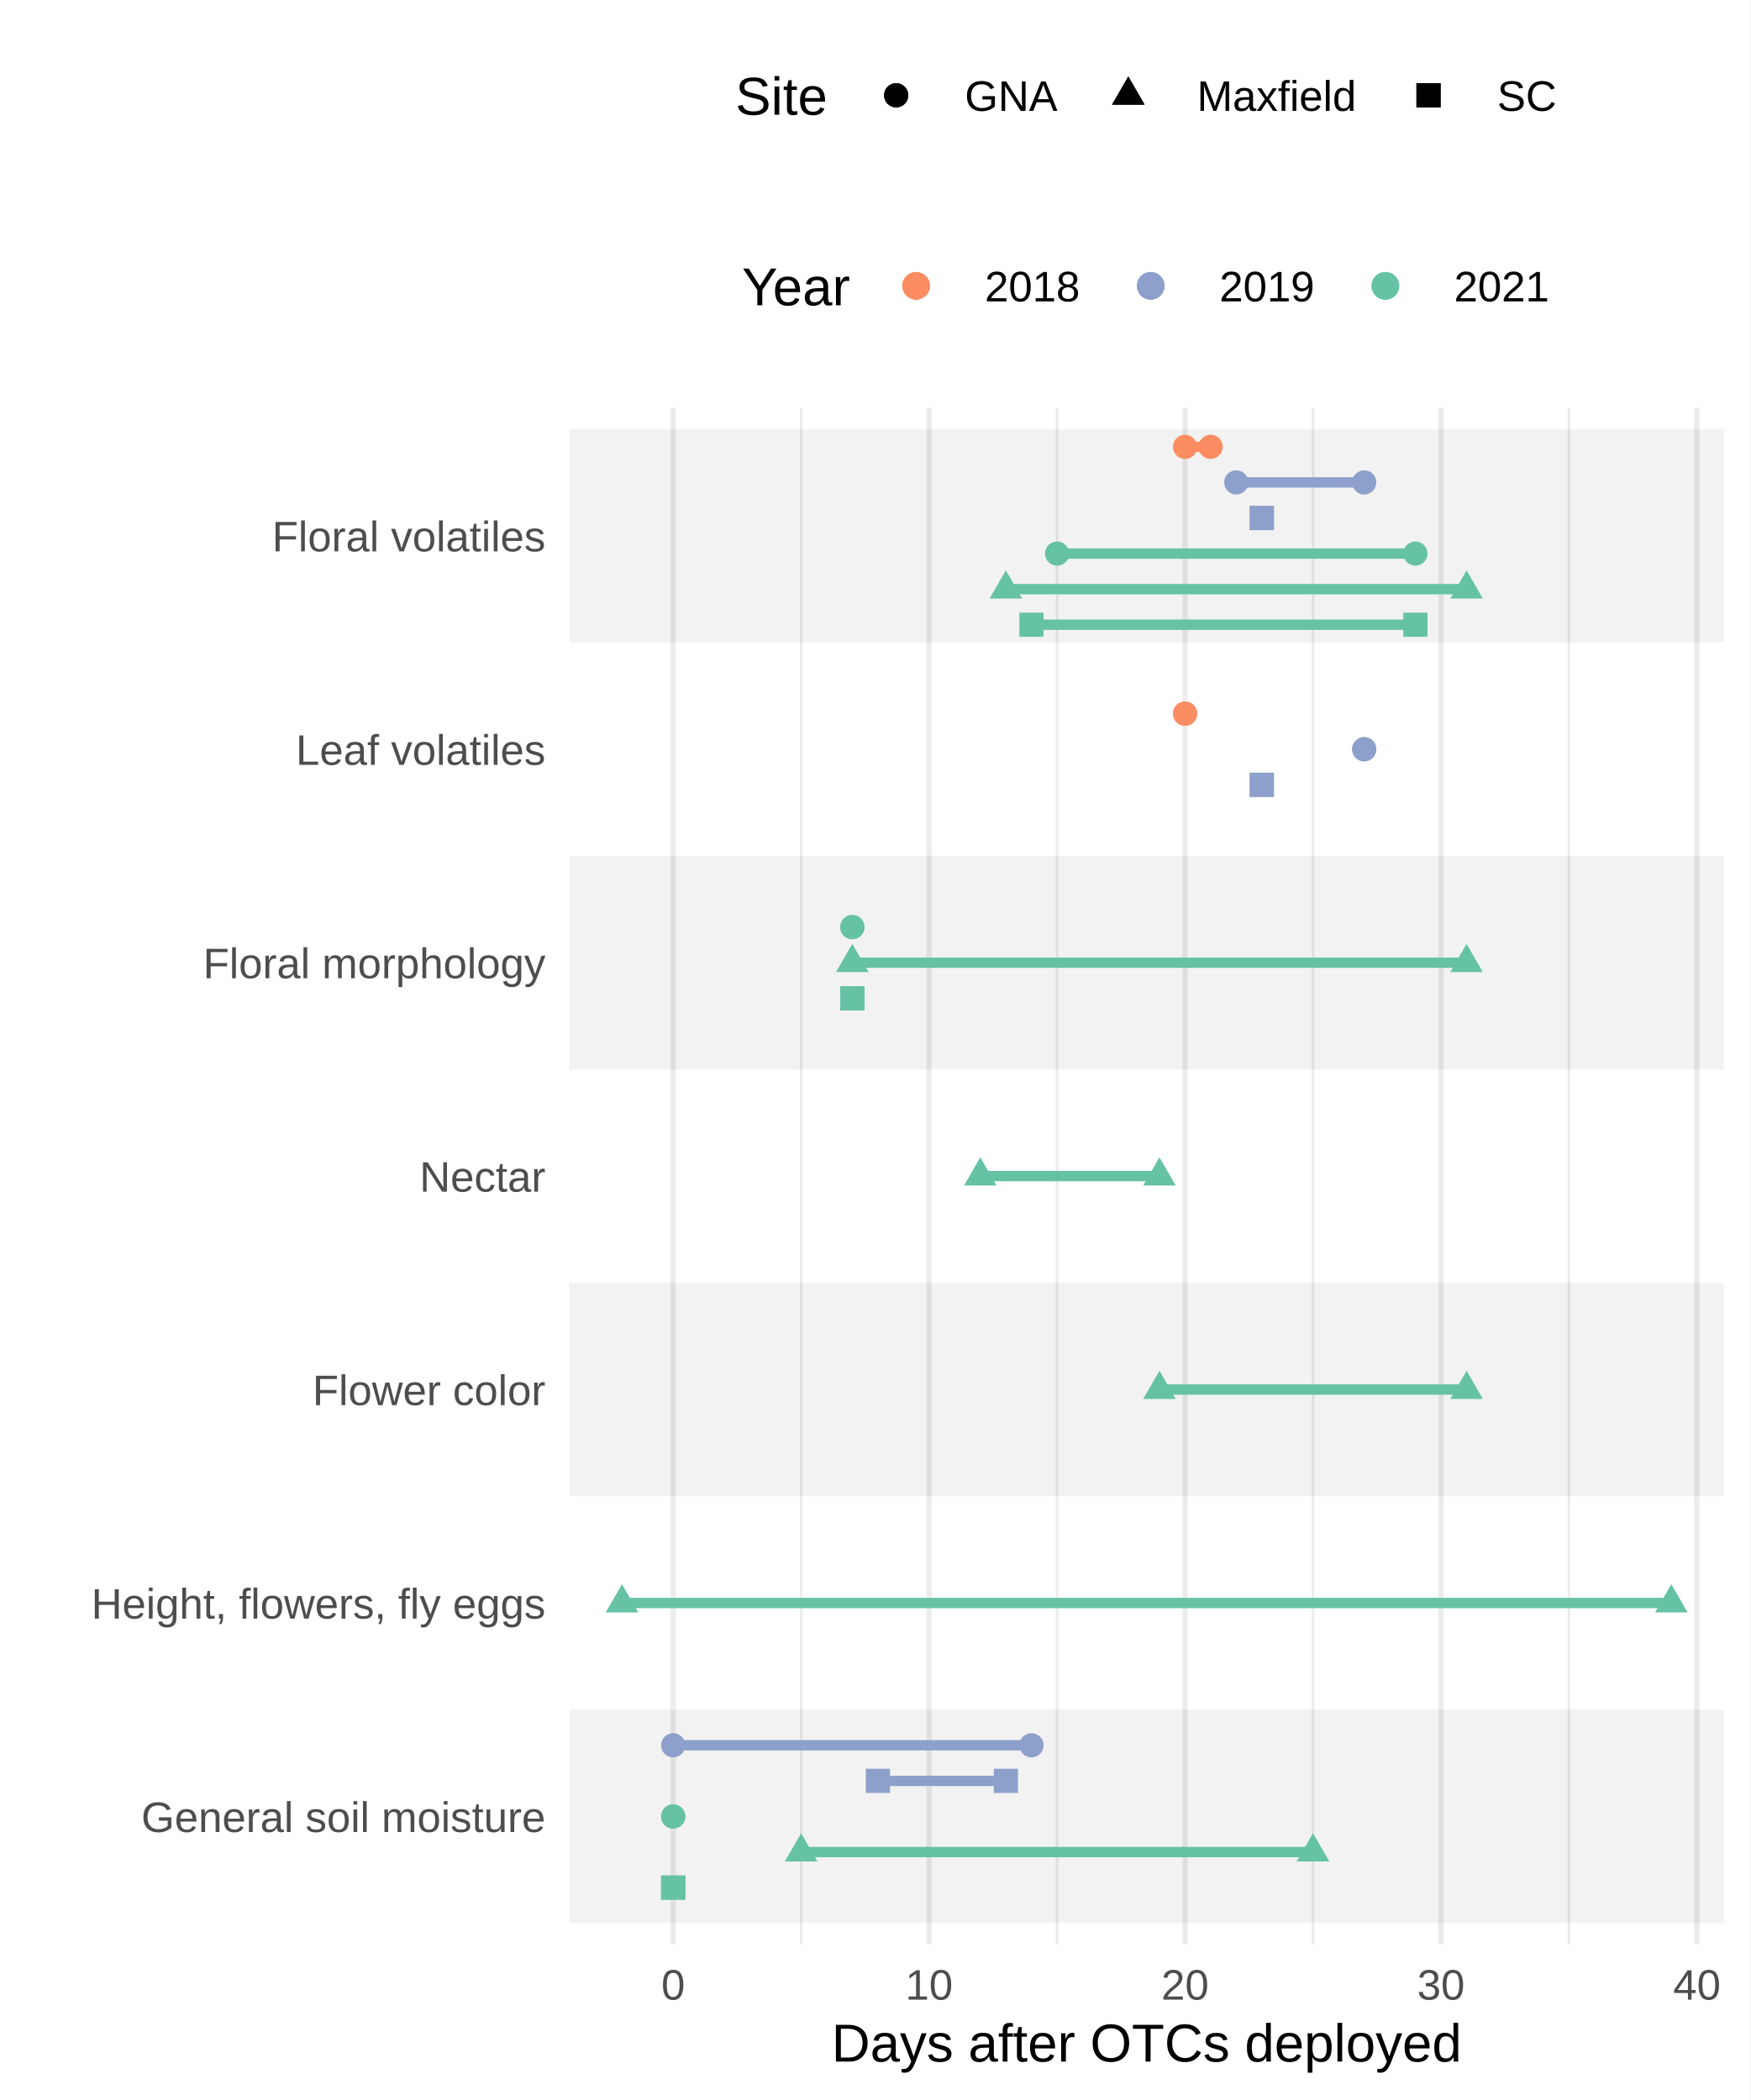
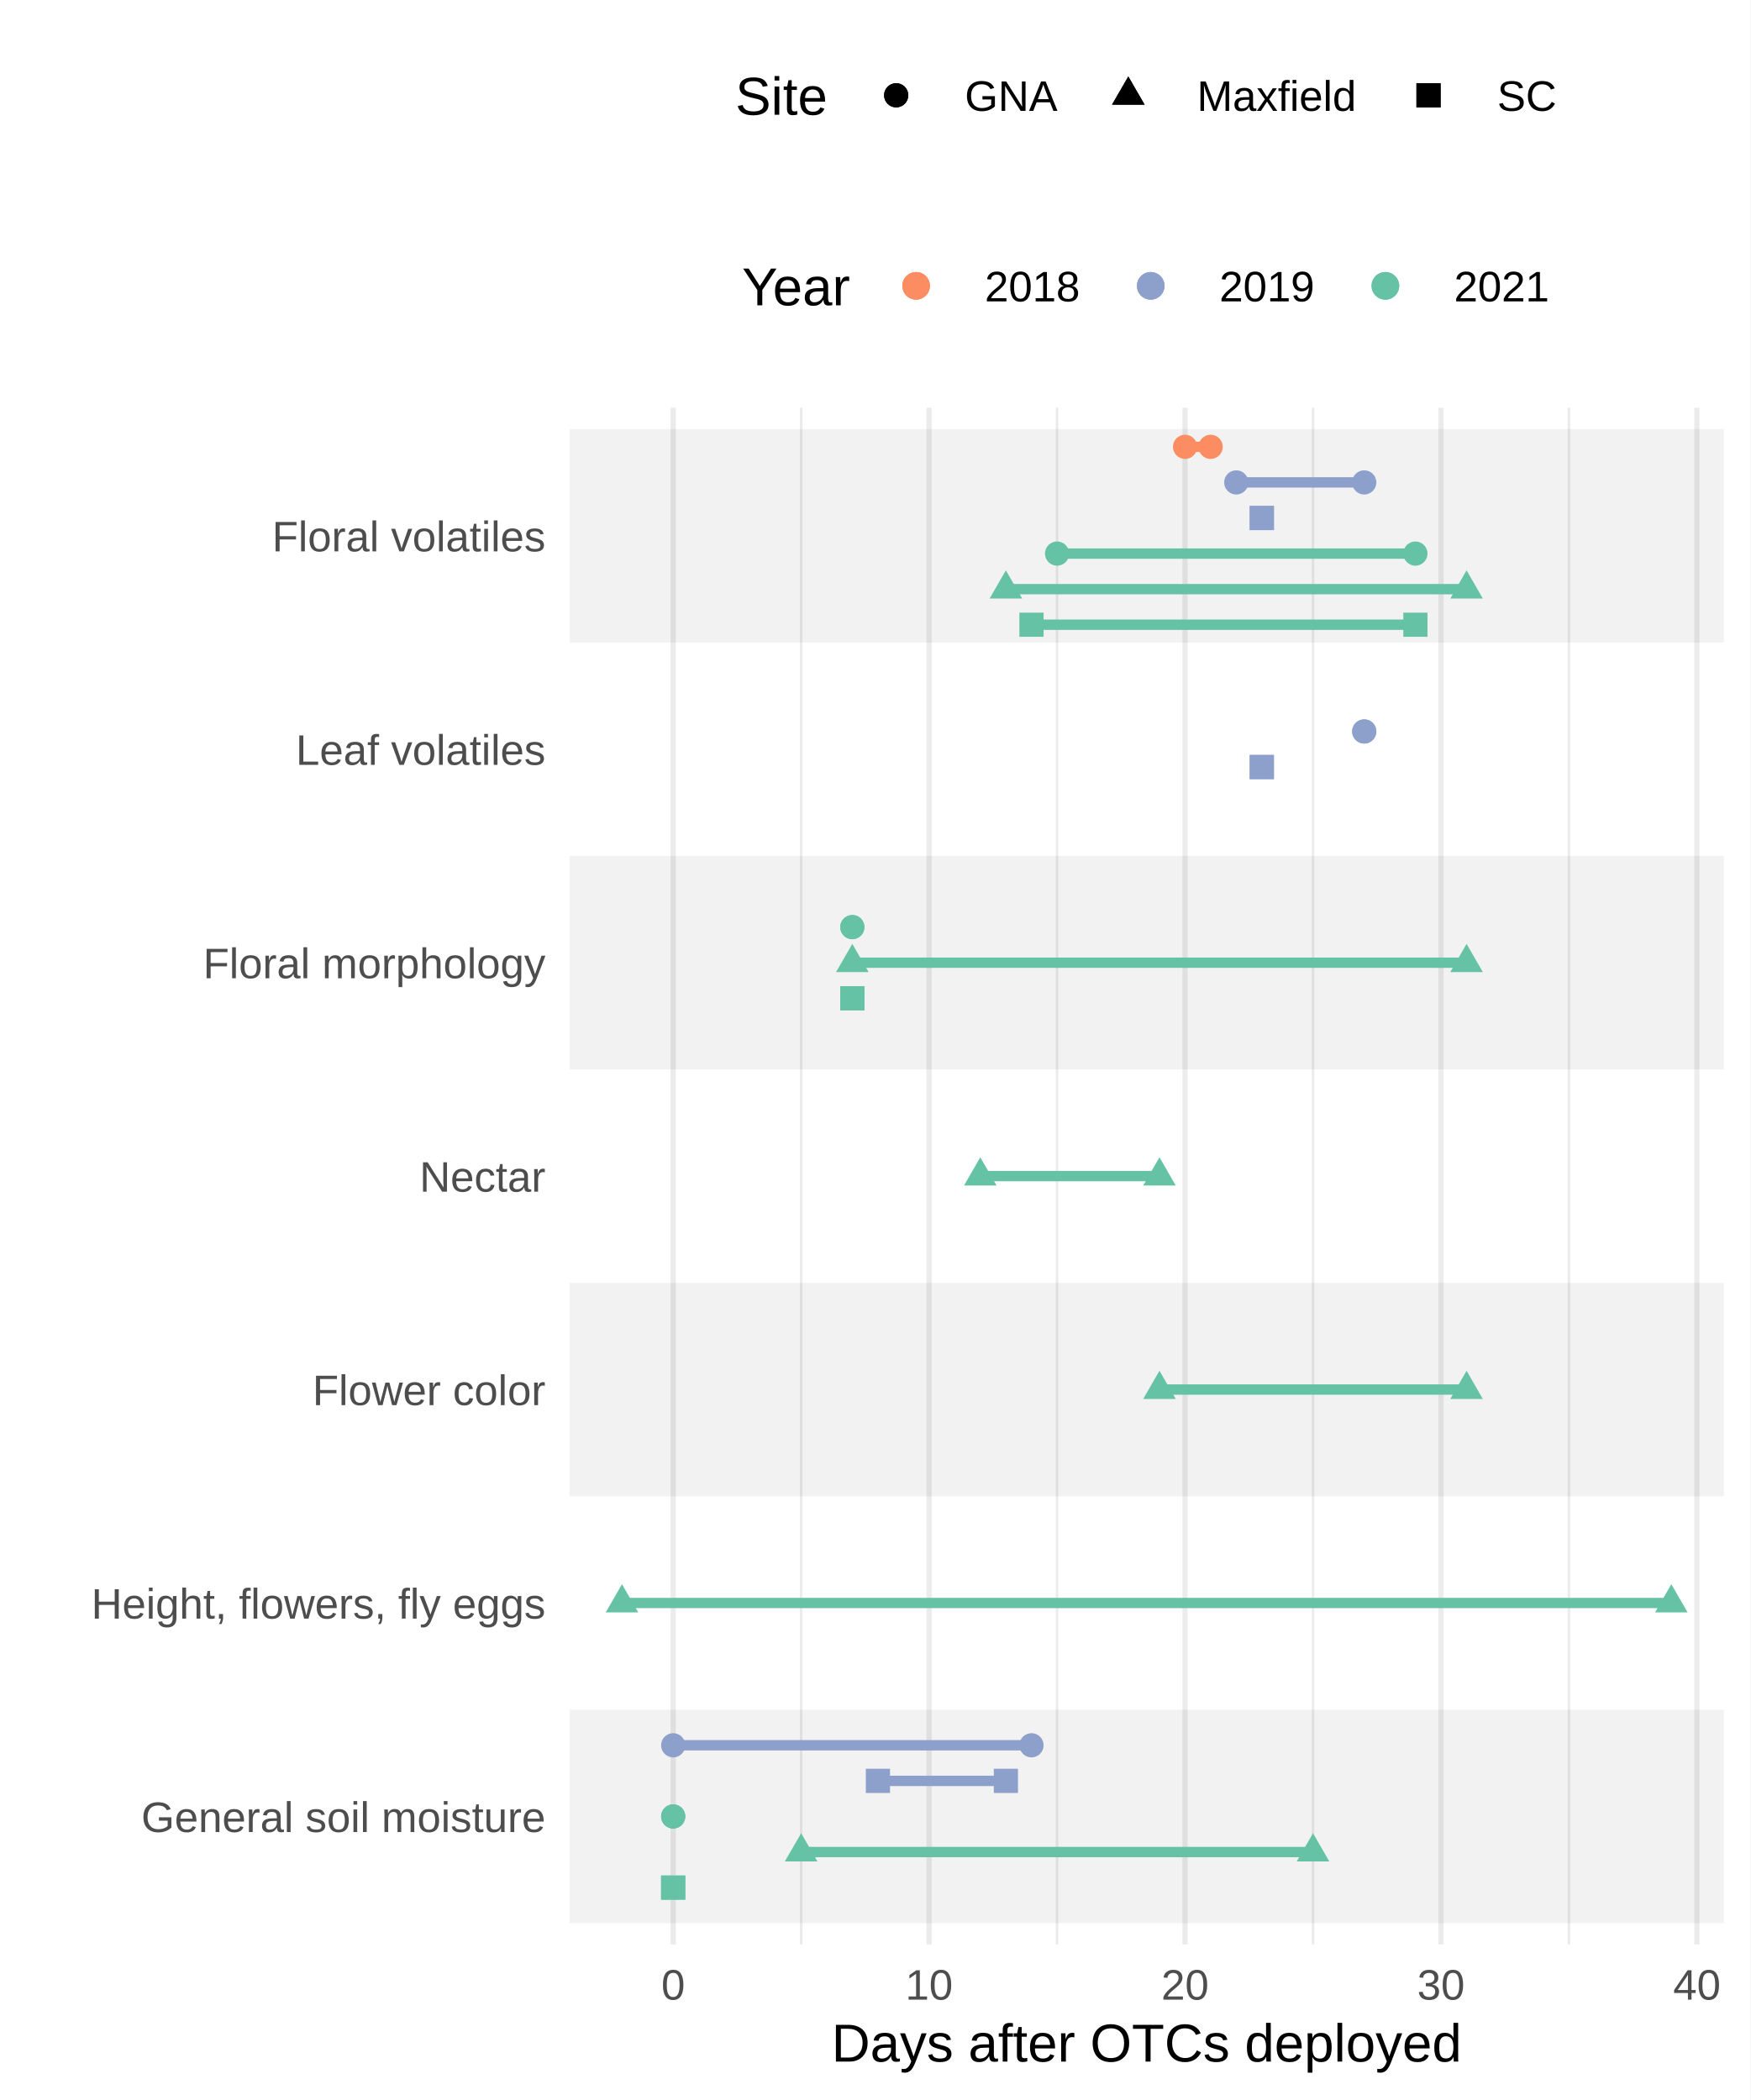
<svg xmlns="http://www.w3.org/2000/svg" class="svglite" width="360.00pt" height="432.00pt" viewBox="0 0 360.00 432.00">
  <defs>
    <style type="text/css">
    .svglite line, .svglite polyline, .svglite polygon, .svglite path, .svglite rect, .svglite circle {
      fill: none;
      stroke: #000000;
      stroke-linecap: round;
      stroke-linejoin: round;
      stroke-miterlimit: 10.00;
    }
    .svglite text {
      white-space: pre;
    }
  </style>
  </defs>
  <rect width="100%" height="100%" style="stroke: none; fill: #FFFFFF;" />
  <defs>
    <clipPath id="cpMC4wMHwzNjAuMDB8MC4wMHw0MzIuMDA=">
      <rect x="0.00" y="0.00" width="360.00" height="432.00" />
    </clipPath>
  </defs>
  <g clip-path="url(#cpMC4wMHwzNjAuMDB8MC4wMHw0MzIuMDA=)">
</g>
  <defs>
    <clipPath id="cpMTE3LjEzfDM1NC41Mnw4My44OHw0MDAuMDE=">
      <rect x="117.13" y="83.88" width="237.39" height="316.14" />
    </clipPath>
  </defs>
  <g clip-path="url(#cpMTE3LjEzfDM1NC41Mnw4My44OHw0MDAuMDE=)">
    <polyline points="164.77,400.01 164.77,83.88 " style="stroke-width: 0.53; stroke: #EBEBEB; stroke-linecap: butt;" />
    <polyline points="217.40,400.01 217.40,83.88 " style="stroke-width: 0.53; stroke: #EBEBEB; stroke-linecap: butt;" />
    <polyline points="270.04,400.01 270.04,83.88 " style="stroke-width: 0.53; stroke: #EBEBEB; stroke-linecap: butt;" />
    <polyline points="322.68,400.01 322.68,83.88 " style="stroke-width: 0.53; stroke: #EBEBEB; stroke-linecap: butt;" />
    <polyline points="138.45,400.01 138.45,83.88 " style="stroke-width: 1.07; stroke: #EBEBEB; stroke-linecap: butt;" />
    <polyline points="191.08,400.01 191.08,83.88 " style="stroke-width: 1.07; stroke: #EBEBEB; stroke-linecap: butt;" />
    <polyline points="243.72,400.01 243.72,83.88 " style="stroke-width: 1.07; stroke: #EBEBEB; stroke-linecap: butt;" />
    <polyline points="296.36,400.01 296.36,83.88 " style="stroke-width: 1.07; stroke: #EBEBEB; stroke-linecap: butt;" />
    <polyline points="348.99,400.01 348.99,83.88 " style="stroke-width: 1.07; stroke: #EBEBEB; stroke-linecap: butt;" />
    <rect x="117.13" y="351.71" width="237.39" height="43.91" style="stroke-width: 1.07; stroke: none; stroke-linecap: square; stroke-linejoin: miter; fill: #000000; fill-opacity: 0.051;" />
    <rect x="117.13" y="307.81" width="237.39" height="43.91" style="stroke-width: 1.07; stroke: none; stroke-linecap: square; stroke-linejoin: miter; fill: #FFFFFF; fill-opacity: 0.051;" />
    <rect x="117.13" y="263.90" width="237.39" height="43.91" style="stroke-width: 1.07; stroke: none; stroke-linecap: square; stroke-linejoin: miter; fill: #000000; fill-opacity: 0.051;" />
    <rect x="117.13" y="219.99" width="237.39" height="43.91" style="stroke-width: 1.07; stroke: none; stroke-linecap: square; stroke-linejoin: miter; fill: #FFFFFF; fill-opacity: 0.051;" />
    <rect x="117.13" y="176.08" width="237.39" height="43.91" style="stroke-width: 1.07; stroke: none; stroke-linecap: square; stroke-linejoin: miter; fill: #000000; fill-opacity: 0.051;" />
    <rect x="117.13" y="132.17" width="237.39" height="43.91" style="stroke-width: 1.07; stroke: none; stroke-linecap: square; stroke-linejoin: miter; fill: #FFFFFF; fill-opacity: 0.051;" />
    <rect x="117.13" y="88.27" width="237.39" height="43.91" style="stroke-width: 1.07; stroke: none; stroke-linecap: square; stroke-linejoin: miter; fill: #000000; fill-opacity: 0.051;" />
    <line x1="138.45" y1="388.30" x2="138.45" y2="388.30" style="stroke-width: 2.13; stroke: #66C2A5; stroke-linecap: butt;" />
    <line x1="164.77" y1="380.99" x2="270.04" y2="380.99" style="stroke-width: 2.13; stroke: #66C2A5; stroke-linecap: butt;" />
    <line x1="138.45" y1="373.67" x2="138.45" y2="373.67" style="stroke-width: 2.13; stroke: #66C2A5; stroke-linecap: butt;" />
    <line x1="180.56" y1="366.35" x2="206.87" y2="366.35" style="stroke-width: 2.13; stroke: #8DA0CB; stroke-linecap: butt;" />
    <line x1="138.45" y1="359.03" x2="212.14" y2="359.03" style="stroke-width: 2.13; stroke: #8DA0CB; stroke-linecap: butt;" />
    <line x1="127.92" y1="329.76" x2="343.73" y2="329.76" style="stroke-width: 2.13; stroke: #66C2A5; stroke-linecap: butt;" />
    <line x1="238.46" y1="285.85" x2="301.62" y2="285.85" style="stroke-width: 2.13; stroke: #66C2A5; stroke-linecap: butt;" />
    <line x1="201.61" y1="241.94" x2="238.46" y2="241.94" style="stroke-width: 2.13; stroke: #66C2A5; stroke-linecap: butt;" />
    <line x1="175.29" y1="205.35" x2="175.29" y2="205.35" style="stroke-width: 2.13; stroke: #66C2A5; stroke-linecap: butt;" />
    <line x1="175.29" y1="198.04" x2="301.62" y2="198.04" style="stroke-width: 2.13; stroke: #66C2A5; stroke-linecap: butt;" />
    <line x1="175.29" y1="190.72" x2="175.29" y2="190.72" style="stroke-width: 2.13; stroke: #66C2A5; stroke-linecap: butt;" />
-     <line x1="259.51" y1="161.45" x2="259.51" y2="161.45" style="stroke-width: 2.13; stroke: #8DA0CB; stroke-linecap: butt;" />
-     <line x1="280.57" y1="154.13" x2="280.57" y2="154.13" style="stroke-width: 2.13; stroke: #8DA0CB; stroke-linecap: butt;" />
-     <line x1="243.72" y1="146.81" x2="243.72" y2="146.81" style="stroke-width: 2.13; stroke: #FC8D62; stroke-linecap: butt;" />
+     <line x1="259.51" y1="157.79" x2="259.51" y2="157.79" style="stroke-width: 2.13; stroke: #8DA0CB; stroke-linecap: butt;" />
+     <line x1="280.57" y1="150.47" x2="280.57" y2="150.47" style="stroke-width: 2.13; stroke: #8DA0CB; stroke-linecap: butt;" />
    <line x1="212.14" y1="128.51" x2="291.09" y2="128.51" style="stroke-width: 2.13; stroke: #66C2A5; stroke-linecap: butt;" />
    <line x1="206.87" y1="121.20" x2="301.62" y2="121.20" style="stroke-width: 2.13; stroke: #66C2A5; stroke-linecap: butt;" />
    <line x1="217.40" y1="113.88" x2="291.09" y2="113.88" style="stroke-width: 2.13; stroke: #66C2A5; stroke-linecap: butt;" />
    <line x1="259.51" y1="106.56" x2="259.51" y2="106.56" style="stroke-width: 2.13; stroke: #8DA0CB; stroke-linecap: butt;" />
    <line x1="254.25" y1="99.24" x2="280.57" y2="99.24" style="stroke-width: 2.13; stroke: #8DA0CB; stroke-linecap: butt;" />
    <line x1="243.72" y1="91.92" x2="248.98" y2="91.92" style="stroke-width: 2.13; stroke: #FC8D62; stroke-linecap: butt;" />
    <polygon points="135.96,390.79 140.94,390.79 140.94,385.82 135.96,385.82 " style="stroke-width: 0.71; stroke: none; fill: #66C2A5;" />
    <polygon points="164.77,377.12 168.12,382.92 161.41,382.92 " style="stroke-width: 0.71; stroke: none; fill: #66C2A5;" />
    <circle cx="138.45" cy="373.67" r="2.49" style="stroke-width: 0.71; stroke: none; fill: #66C2A5;" />
    <polygon points="178.07,368.84 183.04,368.84 183.04,363.86 178.07,363.86 " style="stroke-width: 0.71; stroke: none; fill: #8DA0CB;" />
    <circle cx="138.45" cy="359.03" r="2.49" style="stroke-width: 0.71; stroke: none; fill: #8DA0CB;" />
    <polygon points="127.92,325.89 131.27,331.70 124.57,331.70 " style="stroke-width: 0.71; stroke: none; fill: #66C2A5;" />
    <polygon points="238.46,281.98 241.81,287.79 235.11,287.79 " style="stroke-width: 0.71; stroke: none; fill: #66C2A5;" />
    <polygon points="201.61,238.07 204.96,243.88 198.26,243.88 " style="stroke-width: 0.71; stroke: none; fill: #66C2A5;" />
    <polygon points="172.80,207.84 177.78,207.84 177.78,202.87 172.80,202.87 " style="stroke-width: 0.71; stroke: none; fill: #66C2A5;" />
    <polygon points="175.29,194.17 178.64,199.97 171.94,199.97 " style="stroke-width: 0.71; stroke: none; fill: #66C2A5;" />
    <circle cx="175.29" cy="190.72" r="2.49" style="stroke-width: 0.71; stroke: none; fill: #66C2A5;" />
-     <polygon points="257.02,163.93 262.00,163.93 262.00,158.96 257.02,158.96 " style="stroke-width: 0.71; stroke: none; fill: #8DA0CB;" />
-     <circle cx="280.57" cy="154.13" r="2.49" style="stroke-width: 0.71; stroke: none; fill: #8DA0CB;" />
-     <circle cx="243.72" cy="146.81" r="2.49" style="stroke-width: 0.71; stroke: none; fill: #FC8D62;" />
+     <polygon points="257.02,160.28 262.00,160.28 262.00,155.30 257.02,155.30 " style="stroke-width: 0.71; stroke: none; fill: #8DA0CB;" />
+     <circle cx="280.57" cy="150.47" r="2.49" style="stroke-width: 0.71; stroke: none; fill: #8DA0CB;" />
    <polygon points="209.65,131.00 214.63,131.00 214.63,126.03 209.65,126.03 " style="stroke-width: 0.71; stroke: none; fill: #66C2A5;" />
    <polygon points="206.87,117.33 210.23,123.13 203.52,123.13 " style="stroke-width: 0.71; stroke: none; fill: #66C2A5;" />
    <circle cx="217.40" cy="113.88" r="2.49" style="stroke-width: 0.71; stroke: none; fill: #66C2A5;" />
    <polygon points="257.02,109.05 262.00,109.05 262.00,104.07 257.02,104.07 " style="stroke-width: 0.71; stroke: none; fill: #8DA0CB;" />
    <circle cx="254.25" cy="99.24" r="2.49" style="stroke-width: 0.71; stroke: none; fill: #8DA0CB;" />
    <circle cx="243.72" cy="91.92" r="2.49" style="stroke-width: 0.71; stroke: none; fill: #FC8D62;" />
    <polygon points="135.96,390.79 140.94,390.79 140.94,385.82 135.96,385.82 " style="stroke-width: 0.71; stroke: none; fill: #66C2A5;" />
    <polygon points="270.04,377.12 273.39,382.92 266.69,382.92 " style="stroke-width: 0.71; stroke: none; fill: #66C2A5;" />
    <circle cx="138.45" cy="373.67" r="2.49" style="stroke-width: 0.71; stroke: none; fill: #66C2A5;" />
    <polygon points="204.39,368.84 209.36,368.84 209.36,363.86 204.39,363.86 " style="stroke-width: 0.71; stroke: none; fill: #8DA0CB;" />
    <circle cx="212.14" cy="359.03" r="2.49" style="stroke-width: 0.71; stroke: none; fill: #8DA0CB;" />
    <polygon points="343.73,325.89 347.08,331.70 340.38,331.70 " style="stroke-width: 0.71; stroke: none; fill: #66C2A5;" />
    <polygon points="301.62,281.98 304.97,287.79 298.27,287.79 " style="stroke-width: 0.71; stroke: none; fill: #66C2A5;" />
    <polygon points="238.46,238.07 241.81,243.88 235.11,243.88 " style="stroke-width: 0.71; stroke: none; fill: #66C2A5;" />
    <polygon points="172.80,207.84 177.78,207.84 177.78,202.87 172.80,202.87 " style="stroke-width: 0.71; stroke: none; fill: #66C2A5;" />
    <polygon points="301.62,194.17 304.97,199.97 298.27,199.97 " style="stroke-width: 0.71; stroke: none; fill: #66C2A5;" />
    <circle cx="175.29" cy="190.72" r="2.49" style="stroke-width: 0.71; stroke: none; fill: #66C2A5;" />
-     <polygon points="257.02,163.93 262.00,163.93 262.00,158.96 257.02,158.96 " style="stroke-width: 0.71; stroke: none; fill: #8DA0CB;" />
-     <circle cx="280.57" cy="154.13" r="2.49" style="stroke-width: 0.71; stroke: none; fill: #8DA0CB;" />
-     <circle cx="243.72" cy="146.81" r="2.49" style="stroke-width: 0.71; stroke: none; fill: #FC8D62;" />
+     <polygon points="257.02,160.28 262.00,160.28 262.00,155.30 257.02,155.30 " style="stroke-width: 0.71; stroke: none; fill: #8DA0CB;" />
+     <circle cx="280.57" cy="150.47" r="2.49" style="stroke-width: 0.71; stroke: none; fill: #8DA0CB;" />
    <polygon points="288.61,131.00 293.58,131.00 293.58,126.03 288.61,126.03 " style="stroke-width: 0.71; stroke: none; fill: #66C2A5;" />
    <polygon points="301.62,117.33 304.97,123.13 298.27,123.13 " style="stroke-width: 0.71; stroke: none; fill: #66C2A5;" />
    <circle cx="291.09" cy="113.88" r="2.49" style="stroke-width: 0.71; stroke: none; fill: #66C2A5;" />
    <polygon points="257.02,109.05 262.00,109.05 262.00,104.07 257.02,104.07 " style="stroke-width: 0.71; stroke: none; fill: #8DA0CB;" />
    <circle cx="280.57" cy="99.24" r="2.49" style="stroke-width: 0.71; stroke: none; fill: #8DA0CB;" />
    <circle cx="248.98" cy="91.92" r="2.49" style="stroke-width: 0.71; stroke: none; fill: #FC8D62;" />
  </g>
  <g clip-path="url(#cpMC4wMHwzNjAuMDB8MC4wMHw0MzIuMDA=)">
    <text x="112.20" y="376.88" text-anchor="end" style="font-size: 8.80px;fill: #4D4D4D; font-family: &quot;Arial&quot;;">General soil moisture</text>
    <text x="112.20" y="332.97" text-anchor="end" style="font-size: 8.80px;fill: #4D4D4D; font-family: &quot;Arial&quot;;">Height, flowers, fly eggs</text>
    <text x="112.20" y="289.06" text-anchor="end" style="font-size: 8.80px;fill: #4D4D4D; font-family: &quot;Arial&quot;;">Flower color</text>
    <text x="112.20" y="245.15" text-anchor="end" style="font-size: 8.80px;fill: #4D4D4D; font-family: &quot;Arial&quot;;">Nectar</text>
    <text x="112.20" y="201.24" text-anchor="end" style="font-size: 8.80px;fill: #4D4D4D; font-family: &quot;Arial&quot;;">Floral morphology</text>
    <text x="112.20" y="157.34" text-anchor="end" style="font-size: 8.80px;fill: #4D4D4D; font-family: &quot;Arial&quot;;">Leaf volatiles</text>
    <text x="112.20" y="113.43" text-anchor="end" style="font-size: 8.80px;fill: #4D4D4D; font-family: &quot;Arial&quot;;">Floral volatiles</text>
    <text x="138.45" y="411.36" text-anchor="middle" style="font-size: 8.80px;fill: #4D4D4D; font-family: &quot;Arial&quot;;">0</text>
    <text x="191.08" y="411.36" text-anchor="middle" style="font-size: 8.80px;fill: #4D4D4D; font-family: &quot;Arial&quot;;">10</text>
    <text x="243.72" y="411.36" text-anchor="middle" style="font-size: 8.80px;fill: #4D4D4D; font-family: &quot;Arial&quot;;">20</text>
    <text x="296.36" y="411.36" text-anchor="middle" style="font-size: 8.80px;fill: #4D4D4D; font-family: &quot;Arial&quot;;">30</text>
    <text x="348.99" y="411.36" text-anchor="middle" style="font-size: 8.80px;fill: #4D4D4D; font-family: &quot;Arial&quot;;">40</text>
    <text x="235.82" y="424.10" text-anchor="middle" style="font-size: 11.00px; font-family: &quot;Arial&quot;;">Days after OTCs deployed</text>
    <text x="151.23" y="23.61" style="font-size: 11.00px; font-family: &quot;Arial&quot;;">Site</text>
    <circle cx="184.31" cy="19.60" r="2.49" style="stroke-width: 0.71; stroke: none; fill: #000000;" />
    <circle cx="184.31" cy="19.60" r="2.49" style="stroke-width: 0.71; stroke: none; fill: #000000;" />
    <polygon points="232.05,15.73 235.40,21.53 228.70,21.53 " style="stroke-width: 0.71; stroke: none; fill: #000000;" />
    <polygon points="232.05,15.73 235.40,21.53 228.70,21.53 " style="stroke-width: 0.71; stroke: none; fill: #000000;" />
    <polygon points="291.31,22.09 296.28,22.09 296.28,17.11 291.31,17.11 " style="stroke-width: 0.71; stroke: none; fill: #000000;" />
    <polygon points="291.31,22.09 296.28,22.09 296.28,17.11 291.31,17.11 " style="stroke-width: 0.71; stroke: none; fill: #000000;" />
    <text x="198.43" y="22.81" style="font-size: 8.80px; font-family: &quot;Arial&quot;;">GNA</text>
    <text x="246.17" y="22.81" style="font-size: 8.80px; font-family: &quot;Arial&quot;;">Maxfield</text>
    <text x="307.91" y="22.81" style="font-size: 8.80px; font-family: &quot;Arial&quot;;">SC</text>
    <text x="152.60" y="62.81" style="font-size: 11.00px; font-family: &quot;Arial&quot;;">Year</text>
    <circle cx="188.41" cy="58.80" r="2.49" style="stroke-width: 0.71; stroke: #FC8D62; fill: #FC8D62;" />
    <circle cx="188.41" cy="58.80" r="2.49" style="stroke-width: 0.71; stroke: #FC8D62; fill: #FC8D62;" />
    <circle cx="236.66" cy="58.80" r="2.49" style="stroke-width: 0.71; stroke: #8DA0CB; fill: #8DA0CB;" />
    <circle cx="236.66" cy="58.80" r="2.49" style="stroke-width: 0.71; stroke: #8DA0CB; fill: #8DA0CB;" />
    <circle cx="284.92" cy="58.80" r="2.49" style="stroke-width: 0.71; stroke: #66C2A5; fill: #66C2A5;" />
    <circle cx="284.92" cy="58.80" r="2.49" style="stroke-width: 0.71; stroke: #66C2A5; fill: #66C2A5;" />
    <text x="202.53" y="62.00" style="font-size: 8.80px; font-family: &quot;Arial&quot;;">2018</text>
    <text x="250.78" y="62.00" style="font-size: 8.80px; font-family: &quot;Arial&quot;;">2019</text>
    <text x="299.04" y="62.00" style="font-size: 8.80px; font-family: &quot;Arial&quot;;">2021</text>
  </g>
</svg>
